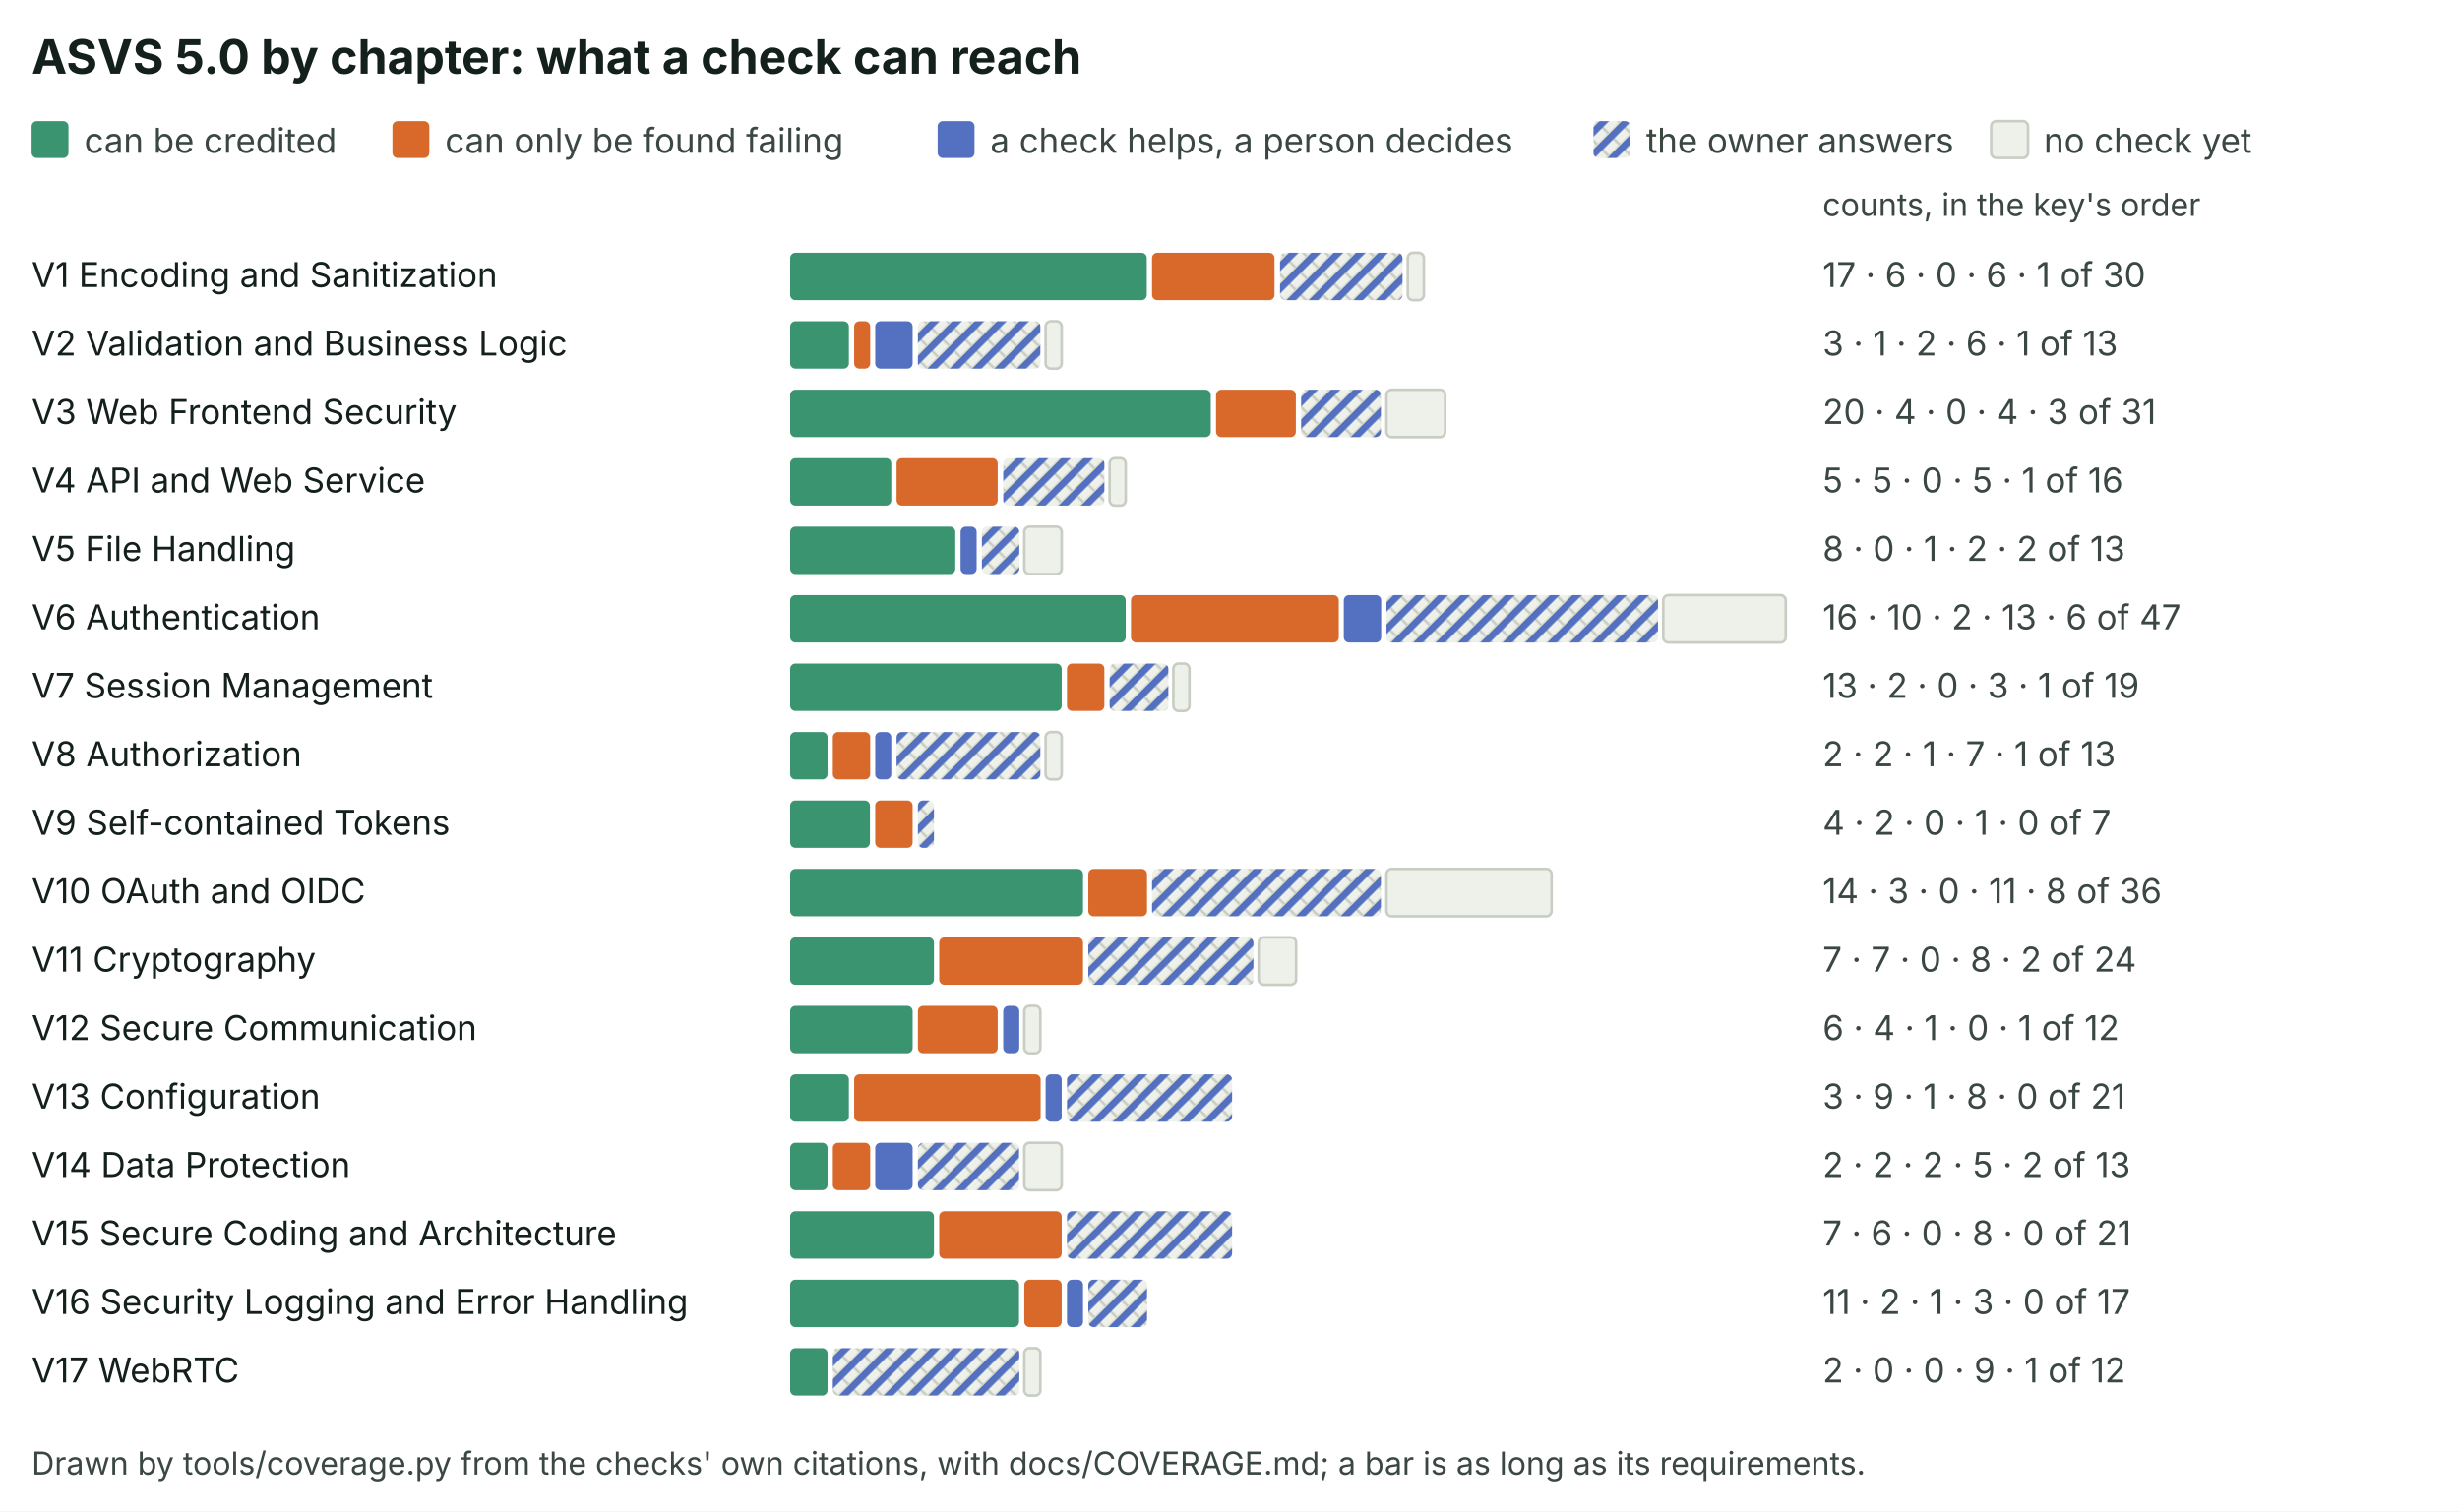
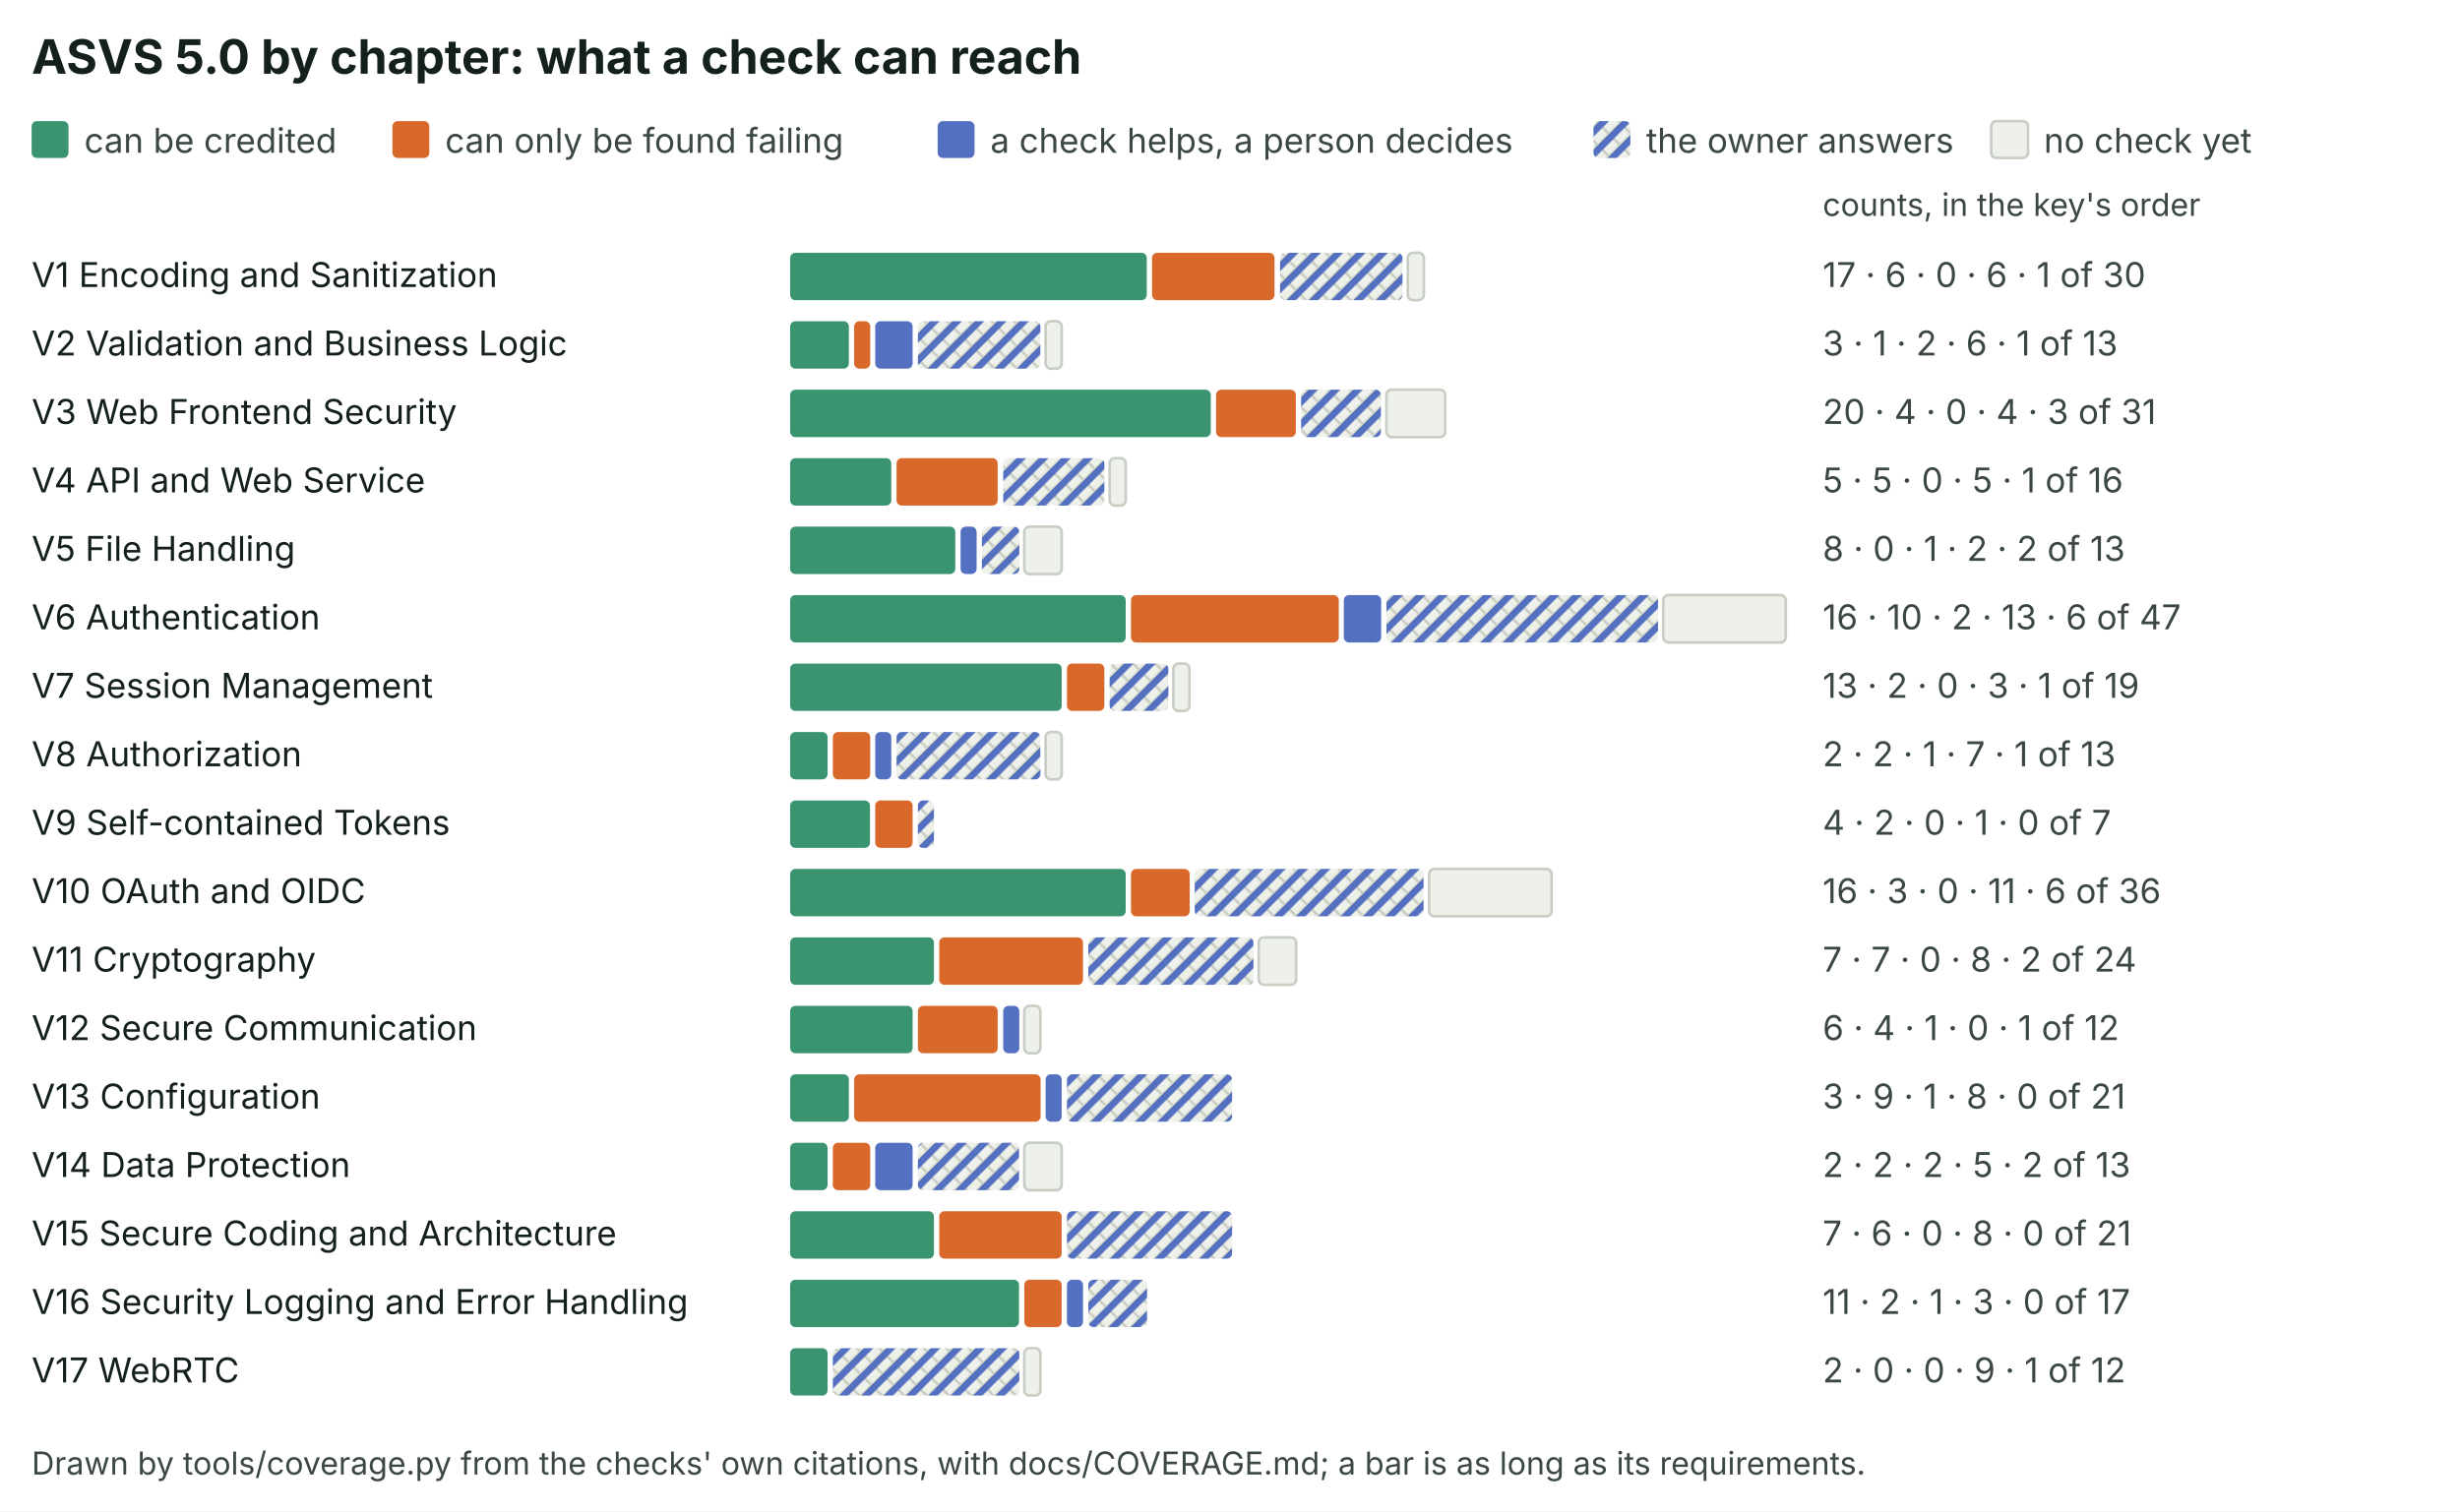
<svg xmlns="http://www.w3.org/2000/svg" viewBox="0 0 934 574" width="934" height="574" role="img" aria-labelledby="t d" font-family="Atkinson Hyperlegible, -apple-system, Segoe UI, sans-serif">
  <style>.bg{fill:#FFFFFF}.ink{fill:#14201C}.soft{fill:#3B4842}.none{fill:#EEF0EA;stroke:#C9CEC4}@media (prefers-color-scheme: dark){.bg{fill:#14201C}.ink{fill:#F3F4EF}.soft{fill:#C9CEC4}.none{fill:#182A23;stroke:#3B4842}}</style>
  <defs>
    <pattern id="owner" width="6" height="6" patternUnits="userSpaceOnUse" patternTransform="rotate(45)">
      <rect class="none" width="6" height="6" />
      <rect width="2.5" height="6" fill="#5470C0" />
    </pattern>
  </defs>
  <rect class="bg" width="934" height="574" />
  <text class="ink" x="12" y="28" font-size="18" font-weight="700">ASVS 5.0 by chapter: what a check can reach</text>
  <rect fill="#3A9470" x="12" y="46" width="14" height="14" rx="2" />
  <text class="soft" x="32" y="58" font-size="13">can be credited</text>
  <rect fill="#D9692B" x="149" y="46" width="14" height="14" rx="2" />
  <text class="soft" x="169" y="58" font-size="13">can only be found failing</text>
  <rect fill="#5470C0" x="356" y="46" width="14" height="14" rx="2" />
  <text class="soft" x="376" y="58" font-size="13">a check helps, a person decides</text>
  <rect fill="url(#owner)" x="605" y="46" width="14" height="14" rx="2" />
  <text class="soft" x="625" y="58" font-size="13">the owner answers</text>
  <rect class="none" x="756" y="46" width="14" height="14" rx="2" />
  <text class="soft" x="776" y="58" font-size="13">no check yet</text>
  <text class="soft" x="692" y="82" font-size="12">counts, in the key's order</text>
  <text class="ink" x="12" y="109" font-size="13">V1 Encoding and Sanitization</text>
  <rect fill="#3A9470" x="300.0" y="96" width="135.4" height="18" rx="2" />
  <rect fill="#D9692B" x="437.4" y="96" width="46.5" height="18" rx="2" />
  <rect fill="url(#owner)" x="486.0" y="96" width="46.5" height="18" rx="2" />
  <rect class="none" x="534.5" y="96" width="6.1" height="18" rx="2" />
  <text class="soft" x="692" y="109" font-size="13">17 · 6 · 0 · 6 · 1  of 30</text>
  <text class="ink" x="12" y="135" font-size="13">V2 Validation and Business Logic</text>
  <rect fill="#3A9470" x="300.0" y="122" width="22.3" height="18" rx="2" />
  <rect fill="#D9692B" x="324.3" y="122" width="6.1" height="18" rx="2" />
  <rect fill="#5470C0" x="332.3" y="122" width="14.2" height="18" rx="2" />
  <rect fill="url(#owner)" x="348.5" y="122" width="46.5" height="18" rx="2" />
  <rect class="none" x="397.0" y="122" width="6.1" height="18" rx="2" />
  <text class="soft" x="692" y="135" font-size="13">3 · 1 · 2 · 6 · 1  of 13</text>
  <text class="ink" x="12" y="161" font-size="13">V3 Web Frontend Security</text>
  <rect fill="#3A9470" x="300.0" y="148" width="159.7" height="18" rx="2" />
  <rect fill="#D9692B" x="461.7" y="148" width="30.3" height="18" rx="2" />
  <rect fill="url(#owner)" x="494.0" y="148" width="30.3" height="18" rx="2" />
  <rect class="none" x="526.4" y="148" width="22.3" height="18" rx="2" />
  <text class="soft" x="692" y="161" font-size="13">20 · 4 · 0 · 4 · 3  of 31</text>
  <text class="ink" x="12" y="187" font-size="13">V4 API and Web Service</text>
  <rect fill="#3A9470" x="300.0" y="174" width="38.4" height="18" rx="2" />
  <rect fill="#D9692B" x="340.4" y="174" width="38.4" height="18" rx="2" />
  <rect fill="url(#owner)" x="380.9" y="174" width="38.4" height="18" rx="2" />
  <rect class="none" x="421.3" y="174" width="6.1" height="18" rx="2" />
  <text class="soft" x="692" y="187" font-size="13">5 · 5 · 0 · 5 · 1  of 16</text>
  <text class="ink" x="12" y="213" font-size="13">V5 File Handling</text>
  <rect fill="#3A9470" x="300.0" y="200" width="62.7" height="18" rx="2" />
  <rect fill="#5470C0" x="364.7" y="200" width="6.1" height="18" rx="2" />
  <rect fill="url(#owner)" x="372.8" y="200" width="14.2" height="18" rx="2" />
  <rect class="none" x="388.9" y="200" width="14.2" height="18" rx="2" />
  <text class="soft" x="692" y="213" font-size="13">8 · 0 · 1 · 2 · 2  of 13</text>
  <text class="ink" x="12" y="239" font-size="13">V6 Authentication</text>
  <rect fill="#3A9470" x="300.0" y="226" width="127.4" height="18" rx="2" />
  <rect fill="#D9692B" x="429.4" y="226" width="78.9" height="18" rx="2" />
  <rect fill="#5470C0" x="510.2" y="226" width="14.2" height="18" rx="2" />
  <rect fill="url(#owner)" x="526.4" y="226" width="103.1" height="18" rx="2" />
  <rect class="none" x="631.5" y="226" width="46.5" height="18" rx="2" />
  <text class="soft" x="692" y="239" font-size="13">16 · 10 · 2 · 13 · 6  of 47</text>
  <text class="ink" x="12" y="265" font-size="13">V7 Session Management</text>
  <rect fill="#3A9470" x="300.0" y="252" width="103.1" height="18" rx="2" />
  <rect fill="#D9692B" x="405.1" y="252" width="14.2" height="18" rx="2" />
  <rect fill="url(#owner)" x="421.3" y="252" width="22.3" height="18" rx="2" />
  <rect class="none" x="445.5" y="252" width="6.1" height="18" rx="2" />
  <text class="soft" x="692" y="265" font-size="13">13 · 2 · 0 · 3 · 1  of 19</text>
  <text class="ink" x="12" y="291" font-size="13">V8 Authorization</text>
  <rect fill="#3A9470" x="300.0" y="278" width="14.2" height="18" rx="2" />
  <rect fill="#D9692B" x="316.2" y="278" width="14.2" height="18" rx="2" />
  <rect fill="#5470C0" x="332.3" y="278" width="6.1" height="18" rx="2" />
  <rect fill="url(#owner)" x="340.4" y="278" width="54.6" height="18" rx="2" />
  <rect class="none" x="397.0" y="278" width="6.1" height="18" rx="2" />
  <text class="soft" x="692" y="291" font-size="13">2 · 2 · 1 · 7 · 1  of 13</text>
  <text class="ink" x="12" y="317" font-size="13">V9 Self-contained Tokens</text>
  <rect fill="#3A9470" x="300.0" y="304" width="30.3" height="18" rx="2" />
  <rect fill="#D9692B" x="332.3" y="304" width="14.2" height="18" rx="2" />
  <rect fill="url(#owner)" x="348.5" y="304" width="6.1" height="18" rx="2" />
  <text class="soft" x="692" y="317" font-size="13">4 · 2 · 0 · 1 · 0  of 7</text>
  <text class="ink" x="12" y="343" font-size="13">V10 OAuth and OIDC</text>
-   <rect fill="#3A9470" x="300.0" y="330" width="111.2" height="18" rx="2" />
-   <rect fill="#D9692B" x="413.2" y="330" width="22.3" height="18" rx="2" />
-   <rect fill="url(#owner)" x="437.4" y="330" width="86.9" height="18" rx="2" />
-   <rect class="none" x="526.4" y="330" width="62.7" height="18" rx="2" />
-   <text class="soft" x="692" y="343" font-size="13">14 · 3 · 0 · 11 · 8  of 36</text>
+   <rect fill="#3A9470" x="300.0" y="330" width="127.4" height="18" rx="2" />
+   <rect fill="#D9692B" x="429.4" y="330" width="22.3" height="18" rx="2" />
+   <rect fill="url(#owner)" x="453.6" y="330" width="86.9" height="18" rx="2" />
+   <rect class="none" x="542.6" y="330" width="46.5" height="18" rx="2" />
+   <text class="soft" x="692" y="343" font-size="13">16 · 3 · 0 · 11 · 6  of 36</text>
  <text class="ink" x="12" y="369" font-size="13">V11 Cryptography</text>
  <rect fill="#3A9470" x="300.0" y="356" width="54.6" height="18" rx="2" />
  <rect fill="#D9692B" x="356.6" y="356" width="54.6" height="18" rx="2" />
  <rect fill="url(#owner)" x="413.2" y="356" width="62.7" height="18" rx="2" />
  <rect class="none" x="477.9" y="356" width="14.2" height="18" rx="2" />
  <text class="soft" x="692" y="369" font-size="13">7 · 7 · 0 · 8 · 2  of 24</text>
  <text class="ink" x="12" y="395" font-size="13">V12 Secure Communication</text>
  <rect fill="#3A9470" x="300.0" y="382" width="46.5" height="18" rx="2" />
  <rect fill="#D9692B" x="348.5" y="382" width="30.3" height="18" rx="2" />
  <rect fill="#5470C0" x="380.9" y="382" width="6.1" height="18" rx="2" />
  <rect class="none" x="388.9" y="382" width="6.1" height="18" rx="2" />
  <text class="soft" x="692" y="395" font-size="13">6 · 4 · 1 · 0 · 1  of 12</text>
  <text class="ink" x="12" y="421" font-size="13">V13 Configuration</text>
  <rect fill="#3A9470" x="300.0" y="408" width="22.3" height="18" rx="2" />
  <rect fill="#D9692B" x="324.3" y="408" width="70.8" height="18" rx="2" />
  <rect fill="#5470C0" x="397.0" y="408" width="6.1" height="18" rx="2" />
  <rect fill="url(#owner)" x="405.1" y="408" width="62.7" height="18" rx="2" />
  <text class="soft" x="692" y="421" font-size="13">3 · 9 · 1 · 8 · 0  of 21</text>
  <text class="ink" x="12" y="447" font-size="13">V14 Data Protection</text>
  <rect fill="#3A9470" x="300.0" y="434" width="14.2" height="18" rx="2" />
  <rect fill="#D9692B" x="316.2" y="434" width="14.2" height="18" rx="2" />
  <rect fill="#5470C0" x="332.3" y="434" width="14.2" height="18" rx="2" />
  <rect fill="url(#owner)" x="348.5" y="434" width="38.4" height="18" rx="2" />
  <rect class="none" x="388.9" y="434" width="14.2" height="18" rx="2" />
  <text class="soft" x="692" y="447" font-size="13">2 · 2 · 2 · 5 · 2  of 13</text>
  <text class="ink" x="12" y="473" font-size="13">V15 Secure Coding and Architecture</text>
  <rect fill="#3A9470" x="300.0" y="460" width="54.6" height="18" rx="2" />
  <rect fill="#D9692B" x="356.6" y="460" width="46.5" height="18" rx="2" />
  <rect fill="url(#owner)" x="405.1" y="460" width="62.7" height="18" rx="2" />
  <text class="soft" x="692" y="473" font-size="13">7 · 6 · 0 · 8 · 0  of 21</text>
  <text class="ink" x="12" y="499" font-size="13">V16 Security Logging and Error Handling</text>
  <rect fill="#3A9470" x="300.0" y="486" width="86.9" height="18" rx="2" />
  <rect fill="#D9692B" x="388.9" y="486" width="14.2" height="18" rx="2" />
  <rect fill="#5470C0" x="405.1" y="486" width="6.1" height="18" rx="2" />
  <rect fill="url(#owner)" x="413.2" y="486" width="22.3" height="18" rx="2" />
  <text class="soft" x="692" y="499" font-size="13">11 · 2 · 1 · 3 · 0  of 17</text>
  <text class="ink" x="12" y="525" font-size="13">V17 WebRTC</text>
  <rect fill="#3A9470" x="300.0" y="512" width="14.2" height="18" rx="2" />
  <rect fill="url(#owner)" x="316.2" y="512" width="70.8" height="18" rx="2" />
  <rect class="none" x="388.9" y="512" width="6.1" height="18" rx="2" />
  <text class="soft" x="692" y="525" font-size="13">2 · 0 · 0 · 9 · 1  of 12</text>
  <text class="soft" x="12" y="560" font-size="12">Drawn by tools/coverage.py from the checks' own citations, with docs/COVERAGE.md; a bar is as long as its requirements.</text>
</svg>
